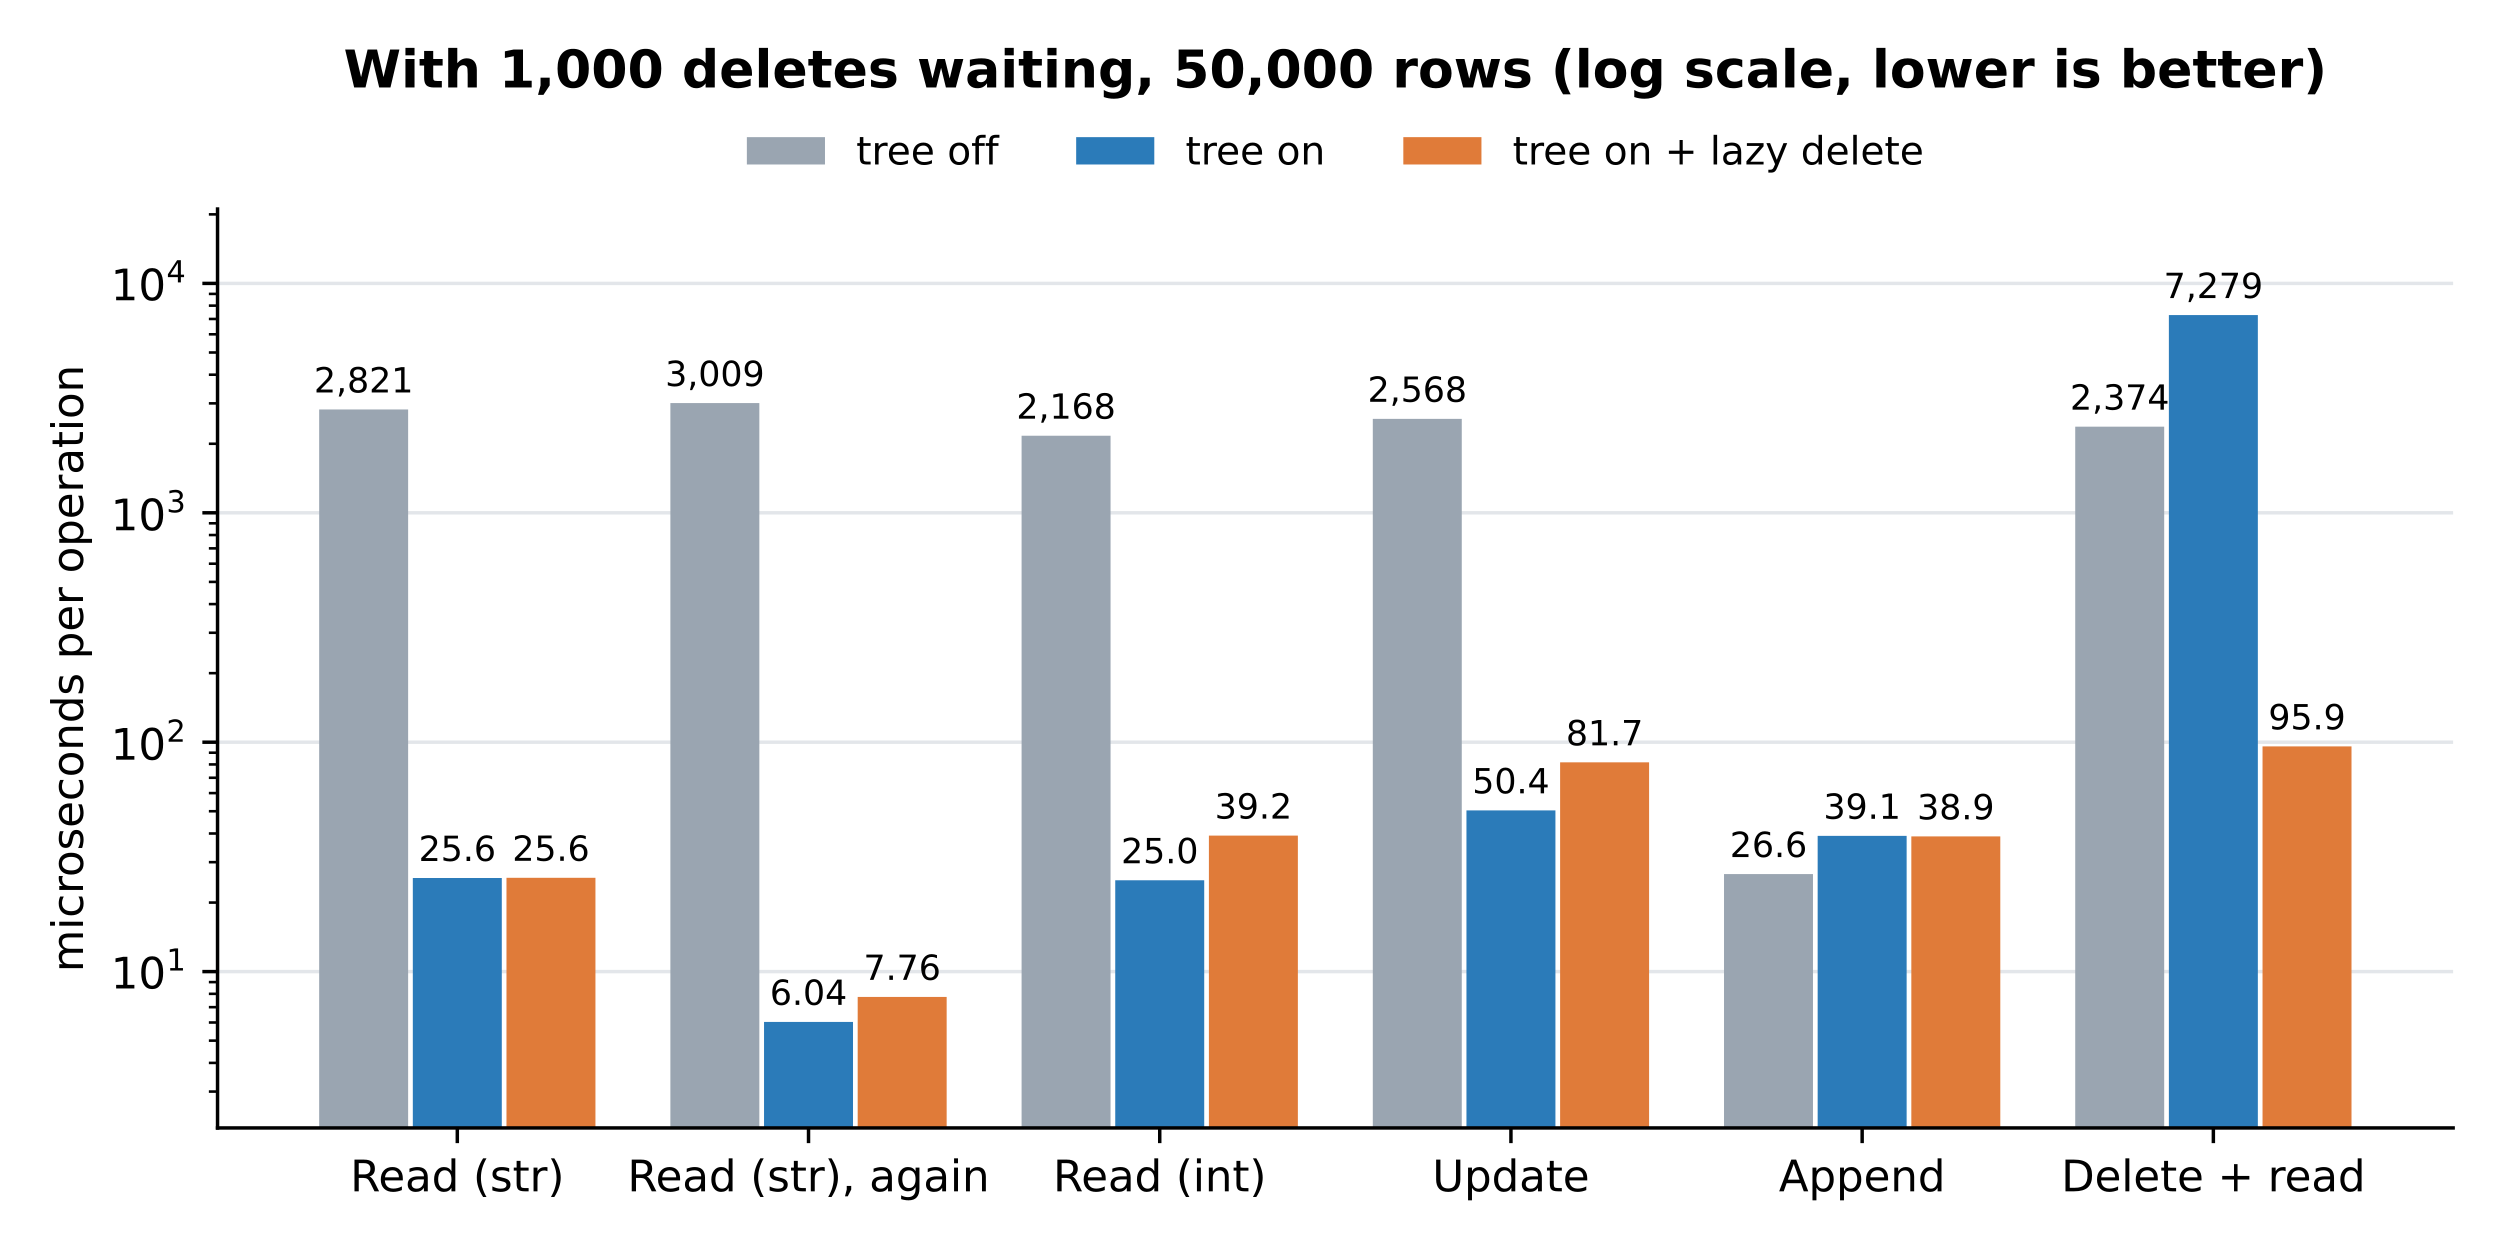
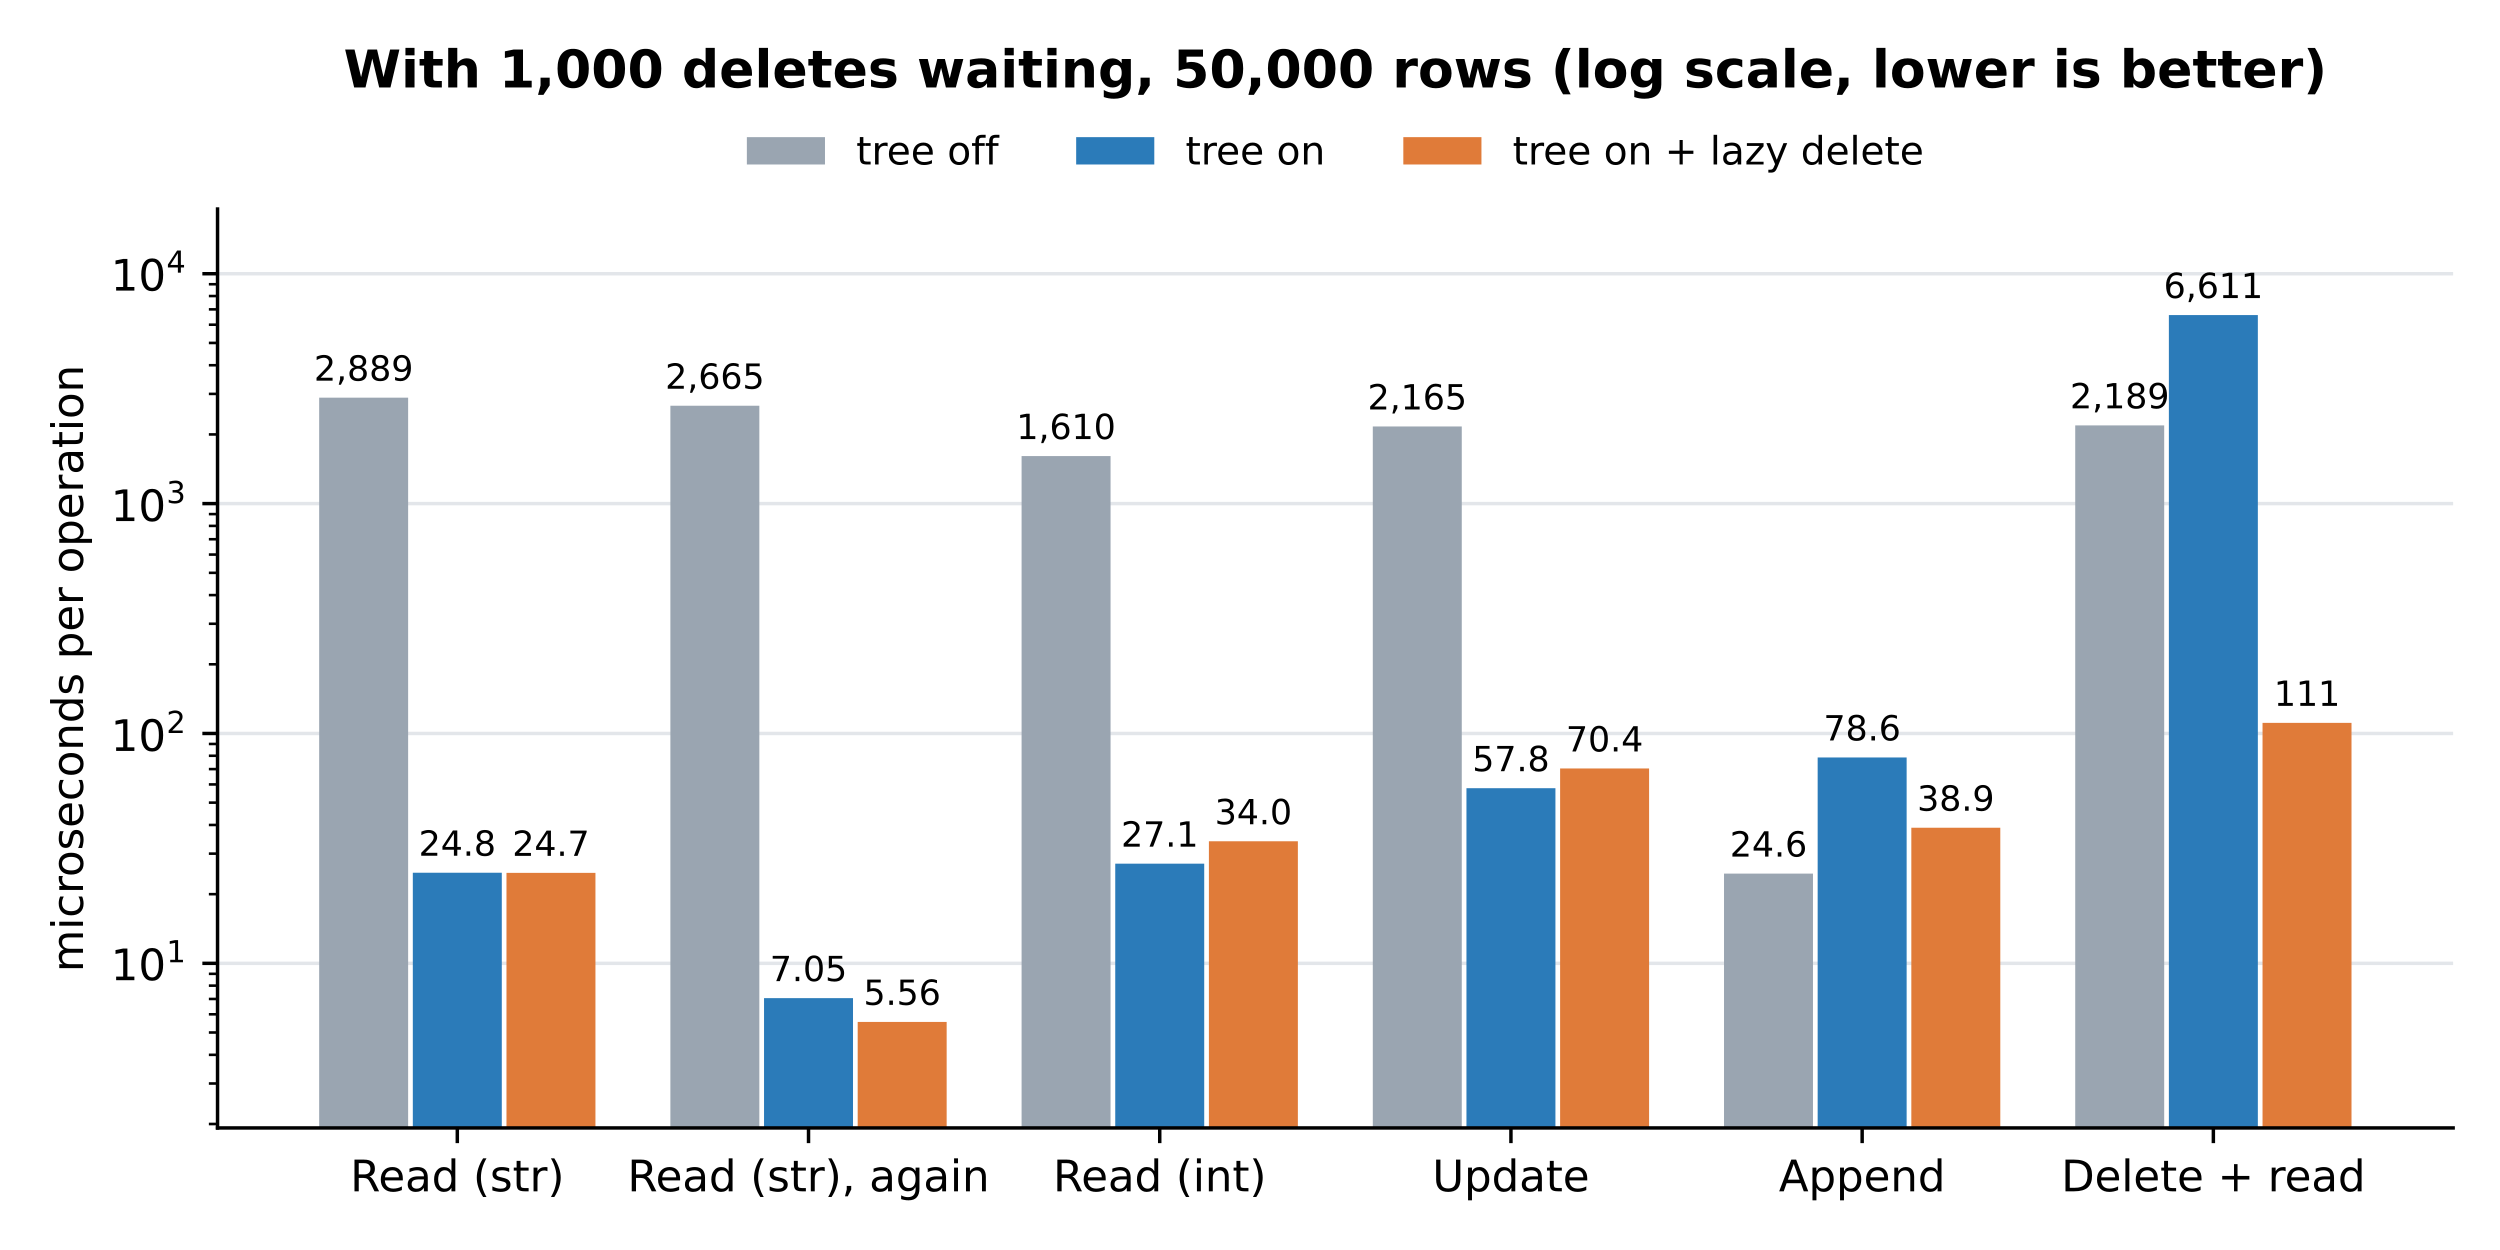
<svg xmlns="http://www.w3.org/2000/svg" xmlns:xlink="http://www.w3.org/1999/xlink" width="576pt" height="288pt" viewBox="0 0 576 288" version="1.1">
  <defs>
    <style type="text/css">*{stroke-linejoin: round; stroke-linecap: butt}</style>
  </defs>
  <g id="figure_1">
    <g id="patch_1">
      <path d="M 0 288 L 576 288 L 576 0 L 0 0 z " style="fill: #ffffff" />
    </g>
    <g id="axes_1">
      <g id="patch_2">
        <path d="M 50.122 259.878 L 565.2 259.878 L 565.2 48.16 L 50.122 48.16 z " style="fill: #ffffff" />
      </g>
      <g id="matplotlib.axis_1">
        <g id="xtick_1">
          <g id="line2d_1">
            <defs>
-               <path id="mf952dca5d9" d="M 0 0 L 0 3.5 " style="stroke: #000000; stroke-width: 0.8" />
+               <path id="m5933428492" d="M 0 0 L 0 3.5 " style="stroke: #000000; stroke-width: 0.8" />
            </defs>
            <g>
-               <use xlink:href="#mf952dca5d9" x="105.363" y="259.878" style="stroke: #000000; stroke-width: 0.8" />
+               <use xlink:href="#m5933428492" x="105.363" y="259.878" style="stroke: #000000; stroke-width: 0.8" />
            </g>
          </g>
          <g id="text_1">
            <text style="font-size: 10px; font-family: 'DejaVu Sans', 'Bitstream Vera Sans', 'Computer Modern Sans Serif', 'Lucida Grande', 'Verdana', 'Geneva', 'Lucid', 'Arial', 'Helvetica', 'Avant Garde', sans-serif; text-anchor: middle" x="105.363" y="274.476" transform="rotate(-0 105.3632 274.4761)">Read (str)</text>
          </g>
        </g>
        <g id="xtick_2">
          <g id="line2d_2">
            <g>
-               <use xlink:href="#mf952dca5d9" x="186.282" y="259.878" style="stroke: #000000; stroke-width: 0.8" />
+               <use xlink:href="#m5933428492" x="186.282" y="259.878" style="stroke: #000000; stroke-width: 0.8" />
            </g>
          </g>
          <g id="text_2">
            <text style="font-size: 10px; font-family: 'DejaVu Sans', 'Bitstream Vera Sans', 'Computer Modern Sans Serif', 'Lucida Grande', 'Verdana', 'Geneva', 'Lucid', 'Arial', 'Helvetica', 'Avant Garde', sans-serif; text-anchor: middle" x="186.282" y="274.476" transform="rotate(-0 186.2824 274.4761)">Read (str), again</text>
          </g>
        </g>
        <g id="xtick_3">
          <g id="line2d_3">
            <g>
-               <use xlink:href="#mf952dca5d9" x="267.202" y="259.878" style="stroke: #000000; stroke-width: 0.8" />
+               <use xlink:href="#m5933428492" x="267.202" y="259.878" style="stroke: #000000; stroke-width: 0.8" />
            </g>
          </g>
          <g id="text_3">
            <text style="font-size: 10px; font-family: 'DejaVu Sans', 'Bitstream Vera Sans', 'Computer Modern Sans Serif', 'Lucida Grande', 'Verdana', 'Geneva', 'Lucid', 'Arial', 'Helvetica', 'Avant Garde', sans-serif; text-anchor: middle" x="267.202" y="274.476" transform="rotate(-0 267.2016 274.4761)">Read (int)</text>
          </g>
        </g>
        <g id="xtick_4">
          <g id="line2d_4">
            <g>
-               <use xlink:href="#mf952dca5d9" x="348.121" y="259.878" style="stroke: #000000; stroke-width: 0.8" />
+               <use xlink:href="#m5933428492" x="348.121" y="259.878" style="stroke: #000000; stroke-width: 0.8" />
            </g>
          </g>
          <g id="text_4">
            <text style="font-size: 10px; font-family: 'DejaVu Sans', 'Bitstream Vera Sans', 'Computer Modern Sans Serif', 'Lucida Grande', 'Verdana', 'Geneva', 'Lucid', 'Arial', 'Helvetica', 'Avant Garde', sans-serif; text-anchor: middle" x="348.121" y="274.476" transform="rotate(-0 348.1208 274.4761)">Update</text>
          </g>
        </g>
        <g id="xtick_5">
          <g id="line2d_5">
            <g>
-               <use xlink:href="#mf952dca5d9" x="429.04" y="259.878" style="stroke: #000000; stroke-width: 0.8" />
+               <use xlink:href="#m5933428492" x="429.04" y="259.878" style="stroke: #000000; stroke-width: 0.8" />
            </g>
          </g>
          <g id="text_5">
            <text style="font-size: 10px; font-family: 'DejaVu Sans', 'Bitstream Vera Sans', 'Computer Modern Sans Serif', 'Lucida Grande', 'Verdana', 'Geneva', 'Lucid', 'Arial', 'Helvetica', 'Avant Garde', sans-serif; text-anchor: middle" x="429.04" y="274.476" transform="rotate(-0 429.04 274.4761)">Append</text>
          </g>
        </g>
        <g id="xtick_6">
          <g id="line2d_6">
            <g>
-               <use xlink:href="#mf952dca5d9" x="509.959" y="259.878" style="stroke: #000000; stroke-width: 0.8" />
+               <use xlink:href="#m5933428492" x="509.959" y="259.878" style="stroke: #000000; stroke-width: 0.8" />
            </g>
          </g>
          <g id="text_6">
            <text style="font-size: 10px; font-family: 'DejaVu Sans', 'Bitstream Vera Sans', 'Computer Modern Sans Serif', 'Lucida Grande', 'Verdana', 'Geneva', 'Lucid', 'Arial', 'Helvetica', 'Avant Garde', sans-serif; text-anchor: middle" x="509.959" y="274.476" transform="rotate(-0 509.9592 274.4761)">Delete + read</text>
          </g>
        </g>
      </g>
      <g id="matplotlib.axis_2">
        <g id="ytick_1">
          <g id="line2d_7">
-             <path d="M 50.122 223.858 L 565.2 223.858 " clip-path="url(#p038c6d33ef)" style="fill: none; stroke: #e3e6ea; stroke-width: 0.8; stroke-linecap: square" />
+             <path d="M 50.122 221.952 L 565.2 221.952 " clip-path="url(#p9985dacc32)" style="fill: none; stroke: #e3e6ea; stroke-width: 0.8; stroke-linecap: square" />
          </g>
          <g id="line2d_8">
            <defs>
-               <path id="mdda3516c27" d="M 0 0 L -3.5 0 " style="stroke: #000000; stroke-width: 0.8" />
+               <path id="m3924ebc52f" d="M 0 0 L -3.5 0 " style="stroke: #000000; stroke-width: 0.8" />
            </defs>
            <g>
-               <use xlink:href="#mdda3516c27" x="50.122" y="223.858" style="stroke: #000000; stroke-width: 0.8" />
+               <use xlink:href="#m3924ebc52f" x="50.122" y="221.952" style="stroke: #000000; stroke-width: 0.8" />
            </g>
          </g>
          <g id="text_7">
-             <g transform="translate(25.52234 228.5082)">
+             <g transform="translate(25.52234 226.6018)">
              <text>
                <tspan x="0" y="-0.762" style="font-size: 10px; font-family: 'DejaVu Sans'">1</tspan>
                <tspan x="6.362" y="-0.762" style="font-size: 10px; font-family: 'DejaVu Sans'">0</tspan>
                <tspan x="12.82" y="-4.892" style="font-size: 7px; font-family: 'DejaVu Sans'">1</tspan>
              </text>
            </g>
          </g>
        </g>
        <g id="ytick_2">
          <g id="line2d_9">
-             <path d="M 50.122 171.005 L 565.2 171.005 " clip-path="url(#p038c6d33ef)" style="fill: none; stroke: #e3e6ea; stroke-width: 0.8; stroke-linecap: square" />
+             <path d="M 50.122 168.991 L 565.2 168.991 " clip-path="url(#p9985dacc32)" style="fill: none; stroke: #e3e6ea; stroke-width: 0.8; stroke-linecap: square" />
          </g>
          <g id="line2d_10">
            <g>
-               <use xlink:href="#mdda3516c27" x="50.122" y="171.005" style="stroke: #000000; stroke-width: 0.8" />
+               <use xlink:href="#m3924ebc52f" x="50.122" y="168.991" style="stroke: #000000; stroke-width: 0.8" />
            </g>
          </g>
          <g id="text_8">
-             <g transform="translate(25.52234 175.7054)">
+             <g transform="translate(25.52234 173.6908)">
              <text>
                <tspan x="0" y="-0.675" style="font-size: 10px; font-family: 'DejaVu Sans'">1</tspan>
                <tspan x="6.362" y="-0.675" style="font-size: 10px; font-family: 'DejaVu Sans'">0</tspan>
                <tspan x="12.82" y="-4.805" style="font-size: 7px; font-family: 'DejaVu Sans'">2</tspan>
              </text>
            </g>
          </g>
        </g>
        <g id="ytick_3">
          <g id="line2d_11">
-             <path d="M 50.122 118.153 L 565.2 118.153 " clip-path="url(#p038c6d33ef)" style="fill: none; stroke: #e3e6ea; stroke-width: 0.8; stroke-linecap: square" />
+             <path d="M 50.122 116.03 L 565.2 116.03 " clip-path="url(#p9985dacc32)" style="fill: none; stroke: #e3e6ea; stroke-width: 0.8; stroke-linecap: square" />
          </g>
          <g id="line2d_12">
            <g>
-               <use xlink:href="#mdda3516c27" x="50.122" y="118.153" style="stroke: #000000; stroke-width: 0.8" />
+               <use xlink:href="#m3924ebc52f" x="50.122" y="116.03" style="stroke: #000000; stroke-width: 0.8" />
            </g>
          </g>
          <g id="text_9">
-             <g transform="translate(25.52234 122.8525)">
+             <g transform="translate(25.52234 120.7298)">
              <text>
                <tspan x="0" y="-0.675" style="font-size: 10px; font-family: 'DejaVu Sans'">1</tspan>
                <tspan x="6.362" y="-0.675" style="font-size: 10px; font-family: 'DejaVu Sans'">0</tspan>
                <tspan x="12.82" y="-4.805" style="font-size: 7px; font-family: 'DejaVu Sans'">3</tspan>
              </text>
            </g>
          </g>
        </g>
        <g id="ytick_4">
          <g id="line2d_13">
-             <path d="M 50.122 65.3 L 565.2 65.3 " clip-path="url(#p038c6d33ef)" style="fill: none; stroke: #e3e6ea; stroke-width: 0.8; stroke-linecap: square" />
+             <path d="M 50.122 63.069 L 565.2 63.069 " clip-path="url(#p9985dacc32)" style="fill: none; stroke: #e3e6ea; stroke-width: 0.8; stroke-linecap: square" />
          </g>
          <g id="line2d_14">
            <g>
-               <use xlink:href="#mdda3516c27" x="50.122" y="65.3" style="stroke: #000000; stroke-width: 0.8" />
+               <use xlink:href="#m3924ebc52f" x="50.122" y="63.069" style="stroke: #000000; stroke-width: 0.8" />
            </g>
          </g>
          <g id="text_10">
-             <g transform="translate(25.52234 69.94972)">
+             <g transform="translate(25.52234 67.71888)">
              <text>
                <tspan x="0" y="-0.762" style="font-size: 10px; font-family: 'DejaVu Sans'">1</tspan>
                <tspan x="6.362" y="-0.762" style="font-size: 10px; font-family: 'DejaVu Sans'">0</tspan>
                <tspan x="12.82" y="-4.892" style="font-size: 7px; font-family: 'DejaVu Sans'">4</tspan>
              </text>
            </g>
          </g>
        </g>
        <g id="ytick_5">
          <g id="line2d_15">
            <defs>
-               <path id="mc8a6b51cc3" d="M 0 0 L -2 0 " style="stroke: #000000; stroke-width: 0.6" />
+               <path id="me16caf5569" d="M 0 0 L -2 0 " style="stroke: #000000; stroke-width: 0.6" />
            </defs>
            <g>
-               <use xlink:href="#mc8a6b51cc3" x="50.122" y="251.494" style="stroke: #000000; stroke-width: 0.6" />
+               <use xlink:href="#me16caf5569" x="50.122" y="258.97" style="stroke: #000000; stroke-width: 0.6" />
            </g>
          </g>
        </g>
        <g id="ytick_6">
          <g id="line2d_16">
            <g>
-               <use xlink:href="#mc8a6b51cc3" x="50.122" y="244.89" style="stroke: #000000; stroke-width: 0.6" />
+               <use xlink:href="#me16caf5569" x="50.122" y="249.644" style="stroke: #000000; stroke-width: 0.6" />
            </g>
          </g>
        </g>
        <g id="ytick_7">
          <g id="line2d_17">
            <g>
-               <use xlink:href="#mc8a6b51cc3" x="50.122" y="239.768" style="stroke: #000000; stroke-width: 0.6" />
+               <use xlink:href="#me16caf5569" x="50.122" y="243.027" style="stroke: #000000; stroke-width: 0.6" />
            </g>
          </g>
        </g>
        <g id="ytick_8">
          <g id="line2d_18">
            <g>
-               <use xlink:href="#mc8a6b51cc3" x="50.122" y="235.584" style="stroke: #000000; stroke-width: 0.6" />
+               <use xlink:href="#me16caf5569" x="50.122" y="237.895" style="stroke: #000000; stroke-width: 0.6" />
            </g>
          </g>
        </g>
        <g id="ytick_9">
          <g id="line2d_19">
            <g>
-               <use xlink:href="#mc8a6b51cc3" x="50.122" y="232.045" style="stroke: #000000; stroke-width: 0.6" />
+               <use xlink:href="#me16caf5569" x="50.122" y="233.701" style="stroke: #000000; stroke-width: 0.6" />
            </g>
          </g>
        </g>
        <g id="ytick_10">
          <g id="line2d_20">
            <g>
-               <use xlink:href="#mc8a6b51cc3" x="50.122" y="228.98" style="stroke: #000000; stroke-width: 0.6" />
+               <use xlink:href="#me16caf5569" x="50.122" y="230.156" style="stroke: #000000; stroke-width: 0.6" />
            </g>
          </g>
        </g>
        <g id="ytick_11">
          <g id="line2d_21">
            <g>
-               <use xlink:href="#mc8a6b51cc3" x="50.122" y="226.277" style="stroke: #000000; stroke-width: 0.6" />
+               <use xlink:href="#me16caf5569" x="50.122" y="227.084" style="stroke: #000000; stroke-width: 0.6" />
            </g>
          </g>
        </g>
        <g id="ytick_12">
          <g id="line2d_22">
            <g>
-               <use xlink:href="#mc8a6b51cc3" x="50.122" y="207.948" style="stroke: #000000; stroke-width: 0.6" />
+               <use xlink:href="#me16caf5569" x="50.122" y="224.375" style="stroke: #000000; stroke-width: 0.6" />
            </g>
          </g>
        </g>
        <g id="ytick_13">
          <g id="line2d_23">
            <g>
-               <use xlink:href="#mc8a6b51cc3" x="50.122" y="198.641" style="stroke: #000000; stroke-width: 0.6" />
+               <use xlink:href="#me16caf5569" x="50.122" y="206.009" style="stroke: #000000; stroke-width: 0.6" />
            </g>
          </g>
        </g>
        <g id="ytick_14">
          <g id="line2d_24">
            <g>
-               <use xlink:href="#mc8a6b51cc3" x="50.122" y="192.038" style="stroke: #000000; stroke-width: 0.6" />
+               <use xlink:href="#me16caf5569" x="50.122" y="196.683" style="stroke: #000000; stroke-width: 0.6" />
            </g>
          </g>
        </g>
        <g id="ytick_15">
          <g id="line2d_25">
            <g>
-               <use xlink:href="#mc8a6b51cc3" x="50.122" y="186.916" style="stroke: #000000; stroke-width: 0.6" />
+               <use xlink:href="#me16caf5569" x="50.122" y="190.066" style="stroke: #000000; stroke-width: 0.6" />
            </g>
          </g>
        </g>
        <g id="ytick_16">
          <g id="line2d_26">
            <g>
-               <use xlink:href="#mc8a6b51cc3" x="50.122" y="182.731" style="stroke: #000000; stroke-width: 0.6" />
+               <use xlink:href="#me16caf5569" x="50.122" y="184.934" style="stroke: #000000; stroke-width: 0.6" />
            </g>
          </g>
        </g>
        <g id="ytick_17">
          <g id="line2d_27">
            <g>
-               <use xlink:href="#mc8a6b51cc3" x="50.122" y="179.192" style="stroke: #000000; stroke-width: 0.6" />
+               <use xlink:href="#me16caf5569" x="50.122" y="180.74" style="stroke: #000000; stroke-width: 0.6" />
            </g>
          </g>
        </g>
        <g id="ytick_18">
          <g id="line2d_28">
            <g>
-               <use xlink:href="#mc8a6b51cc3" x="50.122" y="176.127" style="stroke: #000000; stroke-width: 0.6" />
+               <use xlink:href="#me16caf5569" x="50.122" y="177.195" style="stroke: #000000; stroke-width: 0.6" />
            </g>
          </g>
        </g>
        <g id="ytick_19">
          <g id="line2d_29">
            <g>
-               <use xlink:href="#mc8a6b51cc3" x="50.122" y="173.424" style="stroke: #000000; stroke-width: 0.6" />
+               <use xlink:href="#me16caf5569" x="50.122" y="174.123" style="stroke: #000000; stroke-width: 0.6" />
            </g>
          </g>
        </g>
        <g id="ytick_20">
          <g id="line2d_30">
            <g>
-               <use xlink:href="#mc8a6b51cc3" x="50.122" y="155.095" style="stroke: #000000; stroke-width: 0.6" />
+               <use xlink:href="#me16caf5569" x="50.122" y="171.414" style="stroke: #000000; stroke-width: 0.6" />
            </g>
          </g>
        </g>
        <g id="ytick_21">
          <g id="line2d_31">
            <g>
-               <use xlink:href="#mc8a6b51cc3" x="50.122" y="145.788" style="stroke: #000000; stroke-width: 0.6" />
+               <use xlink:href="#me16caf5569" x="50.122" y="153.048" style="stroke: #000000; stroke-width: 0.6" />
            </g>
          </g>
        </g>
        <g id="ytick_22">
          <g id="line2d_32">
            <g>
-               <use xlink:href="#mc8a6b51cc3" x="50.122" y="139.185" style="stroke: #000000; stroke-width: 0.6" />
+               <use xlink:href="#me16caf5569" x="50.122" y="143.722" style="stroke: #000000; stroke-width: 0.6" />
            </g>
          </g>
        </g>
        <g id="ytick_23">
          <g id="line2d_33">
            <g>
-               <use xlink:href="#mc8a6b51cc3" x="50.122" y="134.063" style="stroke: #000000; stroke-width: 0.6" />
+               <use xlink:href="#me16caf5569" x="50.122" y="137.105" style="stroke: #000000; stroke-width: 0.6" />
            </g>
          </g>
        </g>
        <g id="ytick_24">
          <g id="line2d_34">
            <g>
-               <use xlink:href="#mc8a6b51cc3" x="50.122" y="129.878" style="stroke: #000000; stroke-width: 0.6" />
+               <use xlink:href="#me16caf5569" x="50.122" y="131.973" style="stroke: #000000; stroke-width: 0.6" />
            </g>
          </g>
        </g>
        <g id="ytick_25">
          <g id="line2d_35">
            <g>
-               <use xlink:href="#mc8a6b51cc3" x="50.122" y="126.34" style="stroke: #000000; stroke-width: 0.6" />
+               <use xlink:href="#me16caf5569" x="50.122" y="127.779" style="stroke: #000000; stroke-width: 0.6" />
            </g>
          </g>
        </g>
        <g id="ytick_26">
          <g id="line2d_36">
            <g>
-               <use xlink:href="#mc8a6b51cc3" x="50.122" y="123.275" style="stroke: #000000; stroke-width: 0.6" />
+               <use xlink:href="#me16caf5569" x="50.122" y="124.234" style="stroke: #000000; stroke-width: 0.6" />
            </g>
          </g>
        </g>
        <g id="ytick_27">
          <g id="line2d_37">
            <g>
-               <use xlink:href="#mc8a6b51cc3" x="50.122" y="120.571" style="stroke: #000000; stroke-width: 0.6" />
+               <use xlink:href="#me16caf5569" x="50.122" y="121.162" style="stroke: #000000; stroke-width: 0.6" />
            </g>
          </g>
        </g>
        <g id="ytick_28">
          <g id="line2d_38">
            <g>
-               <use xlink:href="#mc8a6b51cc3" x="50.122" y="102.242" style="stroke: #000000; stroke-width: 0.6" />
+               <use xlink:href="#me16caf5569" x="50.122" y="118.453" style="stroke: #000000; stroke-width: 0.6" />
            </g>
          </g>
        </g>
        <g id="ytick_29">
          <g id="line2d_39">
            <g>
-               <use xlink:href="#mc8a6b51cc3" x="50.122" y="92.935" style="stroke: #000000; stroke-width: 0.6" />
+               <use xlink:href="#me16caf5569" x="50.122" y="100.087" style="stroke: #000000; stroke-width: 0.6" />
            </g>
          </g>
        </g>
        <g id="ytick_30">
          <g id="line2d_40">
            <g>
-               <use xlink:href="#mc8a6b51cc3" x="50.122" y="86.332" style="stroke: #000000; stroke-width: 0.6" />
+               <use xlink:href="#me16caf5569" x="50.122" y="90.761" style="stroke: #000000; stroke-width: 0.6" />
            </g>
          </g>
        </g>
        <g id="ytick_31">
          <g id="line2d_41">
            <g>
-               <use xlink:href="#mc8a6b51cc3" x="50.122" y="81.21" style="stroke: #000000; stroke-width: 0.6" />
+               <use xlink:href="#me16caf5569" x="50.122" y="84.144" style="stroke: #000000; stroke-width: 0.6" />
            </g>
          </g>
        </g>
        <g id="ytick_32">
          <g id="line2d_42">
            <g>
-               <use xlink:href="#mc8a6b51cc3" x="50.122" y="77.025" style="stroke: #000000; stroke-width: 0.6" />
+               <use xlink:href="#me16caf5569" x="50.122" y="79.012" style="stroke: #000000; stroke-width: 0.6" />
            </g>
          </g>
        </g>
        <g id="ytick_33">
          <g id="line2d_43">
            <g>
-               <use xlink:href="#mc8a6b51cc3" x="50.122" y="73.487" style="stroke: #000000; stroke-width: 0.6" />
+               <use xlink:href="#me16caf5569" x="50.122" y="74.818" style="stroke: #000000; stroke-width: 0.6" />
            </g>
          </g>
        </g>
        <g id="ytick_34">
          <g id="line2d_44">
            <g>
-               <use xlink:href="#mc8a6b51cc3" x="50.122" y="70.422" style="stroke: #000000; stroke-width: 0.6" />
+               <use xlink:href="#me16caf5569" x="50.122" y="71.273" style="stroke: #000000; stroke-width: 0.6" />
            </g>
          </g>
        </g>
        <g id="ytick_35">
          <g id="line2d_45">
            <g>
-               <use xlink:href="#mc8a6b51cc3" x="50.122" y="67.718" style="stroke: #000000; stroke-width: 0.6" />
+               <use xlink:href="#me16caf5569" x="50.122" y="68.201" style="stroke: #000000; stroke-width: 0.6" />
            </g>
          </g>
        </g>
        <g id="ytick_36">
          <g id="line2d_46">
            <g>
-               <use xlink:href="#mc8a6b51cc3" x="50.122" y="49.389" style="stroke: #000000; stroke-width: 0.6" />
+               <use xlink:href="#me16caf5569" x="50.122" y="65.492" style="stroke: #000000; stroke-width: 0.6" />
            </g>
          </g>
        </g>
        <g id="text_11">
          <text style="font-size: 10px; font-family: 'DejaVu Sans', 'Bitstream Vera Sans', 'Computer Modern Sans Serif', 'Lucida Grande', 'Verdana', 'Geneva', 'Lucid', 'Arial', 'Helvetica', 'Avant Garde', sans-serif; text-anchor: middle" x="19.12" y="154.019" transform="rotate(-90 19.12 154.0188)">microseconds per operation</text>
        </g>
      </g>
      <g id="patch_3">
-         <path d="M 73.535 53129.535 L 94.034 53129.535 L 94.034 94.345 L 73.535 94.345 z " clip-path="url(#p038c6d33ef)" style="fill: #9aa5b1" />
+         <path d="M 73.535 53235.869 L 94.034 53235.869 L 94.034 91.628 L 73.535 91.628 z " clip-path="url(#p9985dacc32)" style="fill: #9aa5b1" />
      </g>
      <g id="patch_4">
-         <path d="M 154.454 53129.535 L 174.954 53129.535 L 174.954 92.867 L 154.454 92.867 z " clip-path="url(#p038c6d33ef)" style="fill: #9aa5b1" />
+         <path d="M 154.454 53235.869 L 174.954 53235.869 L 174.954 93.487 L 154.454 93.487 z " clip-path="url(#p9985dacc32)" style="fill: #9aa5b1" />
      </g>
      <g id="patch_5">
-         <path d="M 235.373 53129.535 L 255.873 53129.535 L 255.873 100.386 L 235.373 100.386 z " clip-path="url(#p038c6d33ef)" style="fill: #9aa5b1" />
+         <path d="M 235.373 53235.869 L 255.873 53235.869 L 255.873 105.082 L 235.373 105.082 z " clip-path="url(#p9985dacc32)" style="fill: #9aa5b1" />
      </g>
      <g id="patch_6">
-         <path d="M 316.293 53129.535 L 336.792 53129.535 L 336.792 96.501 L 316.293 96.501 z " clip-path="url(#p038c6d33ef)" style="fill: #9aa5b1" />
+         <path d="M 316.293 53235.869 L 336.792 53235.869 L 336.792 98.261 L 316.293 98.261 z " clip-path="url(#p9985dacc32)" style="fill: #9aa5b1" />
      </g>
      <g id="patch_7">
-         <path d="M 397.212 53129.535 L 417.711 53129.535 L 417.711 201.384 L 397.212 201.384 z " clip-path="url(#p038c6d33ef)" style="fill: #9aa5b1" />
+         <path d="M 397.212 53235.869 L 417.711 53235.869 L 417.711 201.277 L 397.212 201.277 z " clip-path="url(#p9985dacc32)" style="fill: #9aa5b1" />
      </g>
      <g id="patch_8">
-         <path d="M 478.131 53129.535 L 498.63 53129.535 L 498.63 98.309 L 478.131 98.309 z " clip-path="url(#p038c6d33ef)" style="fill: #9aa5b1" />
+         <path d="M 478.131 53235.869 L 498.63 53235.869 L 498.63 98.009 L 478.131 98.009 z " clip-path="url(#p9985dacc32)" style="fill: #9aa5b1" />
      </g>
      <g id="patch_9">
-         <path d="M 95.113 53129.535 L 115.613 53129.535 L 115.613 202.294 L 95.113 202.294 z " clip-path="url(#p038c6d33ef)" style="fill: #2b7bb9" />
+         <path d="M 95.113 53235.869 L 115.613 53235.869 L 115.613 201.081 L 95.113 201.081 z " clip-path="url(#p9985dacc32)" style="fill: #2b7bb9" />
      </g>
      <g id="patch_10">
-         <path d="M 176.033 53129.535 L 196.532 53129.535 L 196.532 235.449 L 176.033 235.449 z " clip-path="url(#p038c6d33ef)" style="fill: #2b7bb9" />
+         <path d="M 176.033 53235.869 L 196.532 53235.869 L 196.532 229.977 L 176.033 229.977 z " clip-path="url(#p9985dacc32)" style="fill: #2b7bb9" />
      </g>
      <g id="patch_11">
-         <path d="M 256.952 53129.535 L 277.451 53129.535 L 277.451 202.813 L 256.952 202.813 z " clip-path="url(#p038c6d33ef)" style="fill: #2b7bb9" />
+         <path d="M 256.952 53235.869 L 277.451 53235.869 L 277.451 198.989 L 256.952 198.989 z " clip-path="url(#p9985dacc32)" style="fill: #2b7bb9" />
      </g>
      <g id="patch_12">
-         <path d="M 337.871 53129.535 L 358.371 53129.535 L 358.371 186.713 L 337.871 186.713 z " clip-path="url(#p038c6d33ef)" style="fill: #2b7bb9" />
+         <path d="M 337.871 53235.869 L 358.371 53235.869 L 358.371 181.607 L 337.871 181.607 z " clip-path="url(#p9985dacc32)" style="fill: #2b7bb9" />
      </g>
      <g id="patch_13">
-         <path d="M 418.79 53129.535 L 439.29 53129.535 L 439.29 192.578 L 418.79 192.578 z " clip-path="url(#p038c6d33ef)" style="fill: #2b7bb9" />
+         <path d="M 418.79 53235.869 L 439.29 53235.869 L 439.29 174.521 L 418.79 174.521 z " clip-path="url(#p9985dacc32)" style="fill: #2b7bb9" />
      </g>
      <g id="patch_14">
-         <path d="M 499.709 53129.535 L 520.209 53129.535 L 520.209 72.589 L 499.709 72.589 z " clip-path="url(#p038c6d33ef)" style="fill: #2b7bb9" />
+         <path d="M 499.709 53235.869 L 520.209 53235.869 L 520.209 72.589 L 499.709 72.589 z " clip-path="url(#p9985dacc32)" style="fill: #2b7bb9" />
      </g>
      <g id="patch_15">
-         <path d="M 116.692 53129.535 L 137.191 53129.535 L 137.191 202.249 L 116.692 202.249 z " clip-path="url(#p038c6d33ef)" style="fill: #e07b39" />
+         <path d="M 116.692 53235.869 L 137.191 53235.869 L 137.191 201.116 L 116.692 201.116 z " clip-path="url(#p9985dacc32)" style="fill: #e07b39" />
      </g>
      <g id="patch_16">
-         <path d="M 197.611 53129.535 L 218.111 53129.535 L 218.111 229.689 L 197.611 229.689 z " clip-path="url(#p038c6d33ef)" style="fill: #e07b39" />
+         <path d="M 197.611 53235.869 L 218.111 53235.869 L 218.111 235.449 L 197.611 235.449 z " clip-path="url(#p9985dacc32)" style="fill: #e07b39" />
      </g>
      <g id="patch_17">
-         <path d="M 278.53 53129.535 L 299.03 53129.535 L 299.03 192.528 L 278.53 192.528 z " clip-path="url(#p038c6d33ef)" style="fill: #e07b39" />
+         <path d="M 278.53 53235.869 L 299.03 53235.869 L 299.03 193.833 L 278.53 193.833 z " clip-path="url(#p9985dacc32)" style="fill: #e07b39" />
      </g>
      <g id="patch_18">
-         <path d="M 359.449 53129.535 L 379.949 53129.535 L 379.949 175.646 L 359.449 175.646 z " clip-path="url(#p038c6d33ef)" style="fill: #e07b39" />
+         <path d="M 359.449 53235.869 L 379.949 53235.869 L 379.949 177.061 L 359.449 177.061 z " clip-path="url(#p9985dacc32)" style="fill: #e07b39" />
      </g>
      <g id="patch_19">
-         <path d="M 440.369 53129.535 L 460.868 53129.535 L 460.868 192.705 L 440.369 192.705 z " clip-path="url(#p038c6d33ef)" style="fill: #e07b39" />
+         <path d="M 440.369 53235.869 L 460.868 53235.869 L 460.868 190.709 L 440.369 190.709 z " clip-path="url(#p9985dacc32)" style="fill: #e07b39" />
      </g>
      <g id="patch_20">
-         <path d="M 521.288 53129.535 L 541.787 53129.535 L 541.787 171.966 L 521.288 171.966 z " clip-path="url(#p038c6d33ef)" style="fill: #e07b39" />
+         <path d="M 521.288 53235.869 L 541.787 53235.869 L 541.787 166.549 L 521.288 166.549 z " clip-path="url(#p9985dacc32)" style="fill: #e07b39" />
      </g>
      <g id="patch_21">
        <path d="M 50.122 259.878 L 50.122 48.16 " style="fill: none; stroke: #000000; stroke-width: 0.8; stroke-linejoin: miter; stroke-linecap: square" />
      </g>
      <g id="patch_22">
        <path d="M 50.122 259.878 L 565.2 259.878 " style="fill: none; stroke: #000000; stroke-width: 0.8; stroke-linejoin: miter; stroke-linecap: square" />
      </g>
      <g id="text_12">
-         <text style="font-size: 8px; font-family: 'DejaVu Sans', 'Bitstream Vera Sans', 'Computer Modern Sans Serif', 'Lucida Grande', 'Verdana', 'Geneva', 'Lucid', 'Arial', 'Helvetica', 'Avant Garde', sans-serif; text-anchor: middle" x="83.785" y="90.423" transform="rotate(-0 83.78473 90.42299)">2,821</text>
+         <text style="font-size: 8px; font-family: 'DejaVu Sans', 'Bitstream Vera Sans', 'Computer Modern Sans Serif', 'Lucida Grande', 'Verdana', 'Geneva', 'Lucid', 'Arial', 'Helvetica', 'Avant Garde', sans-serif; text-anchor: middle" x="83.785" y="87.706" transform="rotate(-0 83.78473 87.70574)">2,889</text>
      </g>
      <g id="text_13">
-         <text style="font-size: 8px; font-family: 'DejaVu Sans', 'Bitstream Vera Sans', 'Computer Modern Sans Serif', 'Lucida Grande', 'Verdana', 'Geneva', 'Lucid', 'Arial', 'Helvetica', 'Avant Garde', sans-serif; text-anchor: middle" x="164.704" y="88.945" transform="rotate(-0 164.7039 88.94538)">3,009</text>
+         <text style="font-size: 8px; font-family: 'DejaVu Sans', 'Bitstream Vera Sans', 'Computer Modern Sans Serif', 'Lucida Grande', 'Verdana', 'Geneva', 'Lucid', 'Arial', 'Helvetica', 'Avant Garde', sans-serif; text-anchor: middle" x="164.704" y="89.565" transform="rotate(-0 164.7039 89.56529)">2,665</text>
      </g>
      <g id="text_14">
-         <text style="font-size: 8px; font-family: 'DejaVu Sans', 'Bitstream Vera Sans', 'Computer Modern Sans Serif', 'Lucida Grande', 'Verdana', 'Geneva', 'Lucid', 'Arial', 'Helvetica', 'Avant Garde', sans-serif; text-anchor: middle" x="245.623" y="96.464" transform="rotate(-0 245.6231 96.46404)">2,168</text>
+         <text style="font-size: 8px; font-family: 'DejaVu Sans', 'Bitstream Vera Sans', 'Computer Modern Sans Serif', 'Lucida Grande', 'Verdana', 'Geneva', 'Lucid', 'Arial', 'Helvetica', 'Avant Garde', sans-serif; text-anchor: middle" x="245.623" y="101.16" transform="rotate(-0 245.6231 101.1598)">1,610</text>
      </g>
      <g id="text_15">
-         <text style="font-size: 8px; font-family: 'DejaVu Sans', 'Bitstream Vera Sans', 'Computer Modern Sans Serif', 'Lucida Grande', 'Verdana', 'Geneva', 'Lucid', 'Arial', 'Helvetica', 'Avant Garde', sans-serif; text-anchor: middle" x="326.542" y="92.579" transform="rotate(-0 326.5423 92.57933)">2,568</text>
+         <text style="font-size: 8px; font-family: 'DejaVu Sans', 'Bitstream Vera Sans', 'Computer Modern Sans Serif', 'Lucida Grande', 'Verdana', 'Geneva', 'Lucid', 'Arial', 'Helvetica', 'Avant Garde', sans-serif; text-anchor: middle" x="326.542" y="94.339" transform="rotate(-0 326.5423 94.33904)">2,165</text>
      </g>
      <g id="text_16">
-         <text style="font-size: 8px; font-family: 'DejaVu Sans', 'Bitstream Vera Sans', 'Computer Modern Sans Serif', 'Lucida Grande', 'Verdana', 'Geneva', 'Lucid', 'Arial', 'Helvetica', 'Avant Garde', sans-serif; text-anchor: middle" x="407.462" y="197.462" transform="rotate(-0 407.4615 197.4621)">26.6</text>
+         <text style="font-size: 8px; font-family: 'DejaVu Sans', 'Bitstream Vera Sans', 'Computer Modern Sans Serif', 'Lucida Grande', 'Verdana', 'Geneva', 'Lucid', 'Arial', 'Helvetica', 'Avant Garde', sans-serif; text-anchor: middle" x="407.462" y="197.355" transform="rotate(-0 407.4615 197.3554)">24.6</text>
      </g>
      <g id="text_17">
-         <text style="font-size: 8px; font-family: 'DejaVu Sans', 'Bitstream Vera Sans', 'Computer Modern Sans Serif', 'Lucida Grande', 'Verdana', 'Geneva', 'Lucid', 'Arial', 'Helvetica', 'Avant Garde', sans-serif; text-anchor: middle" x="488.381" y="94.387" transform="rotate(-0 488.3807 94.38744)">2,374</text>
+         <text style="font-size: 8px; font-family: 'DejaVu Sans', 'Bitstream Vera Sans', 'Computer Modern Sans Serif', 'Lucida Grande', 'Verdana', 'Geneva', 'Lucid', 'Arial', 'Helvetica', 'Avant Garde', sans-serif; text-anchor: middle" x="488.381" y="94.087" transform="rotate(-0 488.3807 94.08713)">2,189</text>
      </g>
      <g id="text_18">
-         <text style="font-size: 8px; font-family: 'DejaVu Sans', 'Bitstream Vera Sans', 'Computer Modern Sans Serif', 'Lucida Grande', 'Verdana', 'Geneva', 'Lucid', 'Arial', 'Helvetica', 'Avant Garde', sans-serif; text-anchor: middle" x="105.363" y="198.373" transform="rotate(-0 105.3632 198.3726)">25.6</text>
+         <text style="font-size: 8px; font-family: 'DejaVu Sans', 'Bitstream Vera Sans', 'Computer Modern Sans Serif', 'Lucida Grande', 'Verdana', 'Geneva', 'Lucid', 'Arial', 'Helvetica', 'Avant Garde', sans-serif; text-anchor: middle" x="105.363" y="197.159" transform="rotate(-0 105.3632 197.159)">24.8</text>
      </g>
      <g id="text_19">
-         <text style="font-size: 8px; font-family: 'DejaVu Sans', 'Bitstream Vera Sans', 'Computer Modern Sans Serif', 'Lucida Grande', 'Verdana', 'Geneva', 'Lucid', 'Arial', 'Helvetica', 'Avant Garde', sans-serif; text-anchor: middle" x="186.282" y="231.527" transform="rotate(-0 186.2824 231.5268)">6.04</text>
+         <text style="font-size: 8px; font-family: 'DejaVu Sans', 'Bitstream Vera Sans', 'Computer Modern Sans Serif', 'Lucida Grande', 'Verdana', 'Geneva', 'Lucid', 'Arial', 'Helvetica', 'Avant Garde', sans-serif; text-anchor: middle" x="186.282" y="226.055" transform="rotate(-0 186.2824 226.0547)">7.05</text>
      </g>
      <g id="text_20">
-         <text style="font-size: 8px; font-family: 'DejaVu Sans', 'Bitstream Vera Sans', 'Computer Modern Sans Serif', 'Lucida Grande', 'Verdana', 'Geneva', 'Lucid', 'Arial', 'Helvetica', 'Avant Garde', sans-serif; text-anchor: middle" x="267.202" y="198.891" transform="rotate(-0 267.2016 198.8912)">25.0</text>
+         <text style="font-size: 8px; font-family: 'DejaVu Sans', 'Bitstream Vera Sans', 'Computer Modern Sans Serif', 'Lucida Grande', 'Verdana', 'Geneva', 'Lucid', 'Arial', 'Helvetica', 'Avant Garde', sans-serif; text-anchor: middle" x="267.202" y="195.067" transform="rotate(-0 267.2016 195.0673)">27.1</text>
      </g>
      <g id="text_21">
-         <text style="font-size: 8px; font-family: 'DejaVu Sans', 'Bitstream Vera Sans', 'Computer Modern Sans Serif', 'Lucida Grande', 'Verdana', 'Geneva', 'Lucid', 'Arial', 'Helvetica', 'Avant Garde', sans-serif; text-anchor: middle" x="348.121" y="182.791" transform="rotate(-0 348.1208 182.791)">50.4</text>
+         <text style="font-size: 8px; font-family: 'DejaVu Sans', 'Bitstream Vera Sans', 'Computer Modern Sans Serif', 'Lucida Grande', 'Verdana', 'Geneva', 'Lucid', 'Arial', 'Helvetica', 'Avant Garde', sans-serif; text-anchor: middle" x="348.121" y="177.685" transform="rotate(-0 348.1208 177.6853)">57.8</text>
      </g>
      <g id="text_22">
-         <text style="font-size: 8px; font-family: 'DejaVu Sans', 'Bitstream Vera Sans', 'Computer Modern Sans Serif', 'Lucida Grande', 'Verdana', 'Geneva', 'Lucid', 'Arial', 'Helvetica', 'Avant Garde', sans-serif; text-anchor: middle" x="429.04" y="188.656" transform="rotate(-0 429.04 188.6565)">39.1</text>
+         <text style="font-size: 8px; font-family: 'DejaVu Sans', 'Bitstream Vera Sans', 'Computer Modern Sans Serif', 'Lucida Grande', 'Verdana', 'Geneva', 'Lucid', 'Arial', 'Helvetica', 'Avant Garde', sans-serif; text-anchor: middle" x="429.04" y="170.599" transform="rotate(-0 429.04 170.5988)">78.6</text>
      </g>
      <g id="text_23">
-         <text style="font-size: 8px; font-family: 'DejaVu Sans', 'Bitstream Vera Sans', 'Computer Modern Sans Serif', 'Lucida Grande', 'Verdana', 'Geneva', 'Lucid', 'Arial', 'Helvetica', 'Avant Garde', sans-serif; text-anchor: middle" x="509.959" y="68.667" transform="rotate(-0 509.9592 68.66709)">7,279</text>
+         <text style="font-size: 8px; font-family: 'DejaVu Sans', 'Bitstream Vera Sans', 'Computer Modern Sans Serif', 'Lucida Grande', 'Verdana', 'Geneva', 'Lucid', 'Arial', 'Helvetica', 'Avant Garde', sans-serif; text-anchor: middle" x="509.959" y="68.667" transform="rotate(-0 509.9592 68.66709)">6,611</text>
      </g>
      <g id="text_24">
-         <text style="font-size: 8px; font-family: 'DejaVu Sans', 'Bitstream Vera Sans', 'Computer Modern Sans Serif', 'Lucida Grande', 'Verdana', 'Geneva', 'Lucid', 'Arial', 'Helvetica', 'Avant Garde', sans-serif; text-anchor: middle" x="126.942" y="198.327" transform="rotate(-0 126.9416 198.3273)">25.6</text>
+         <text style="font-size: 8px; font-family: 'DejaVu Sans', 'Bitstream Vera Sans', 'Computer Modern Sans Serif', 'Lucida Grande', 'Verdana', 'Geneva', 'Lucid', 'Arial', 'Helvetica', 'Avant Garde', sans-serif; text-anchor: middle" x="126.942" y="197.194" transform="rotate(-0 126.9416 197.1937)">24.7</text>
      </g>
      <g id="text_25">
-         <text style="font-size: 8px; font-family: 'DejaVu Sans', 'Bitstream Vera Sans', 'Computer Modern Sans Serif', 'Lucida Grande', 'Verdana', 'Geneva', 'Lucid', 'Arial', 'Helvetica', 'Avant Garde', sans-serif; text-anchor: middle" x="207.861" y="225.767" transform="rotate(-0 207.8608 225.7668)">7.76</text>
+         <text style="font-size: 8px; font-family: 'DejaVu Sans', 'Bitstream Vera Sans', 'Computer Modern Sans Serif', 'Lucida Grande', 'Verdana', 'Geneva', 'Lucid', 'Arial', 'Helvetica', 'Avant Garde', sans-serif; text-anchor: middle" x="207.861" y="231.527" transform="rotate(-0 207.8608 231.5268)">5.56</text>
      </g>
      <g id="text_26">
-         <text style="font-size: 8px; font-family: 'DejaVu Sans', 'Bitstream Vera Sans', 'Computer Modern Sans Serif', 'Lucida Grande', 'Verdana', 'Geneva', 'Lucid', 'Arial', 'Helvetica', 'Avant Garde', sans-serif; text-anchor: middle" x="288.78" y="188.607" transform="rotate(-0 288.78 188.6066)">39.2</text>
+         <text style="font-size: 8px; font-family: 'DejaVu Sans', 'Bitstream Vera Sans', 'Computer Modern Sans Serif', 'Lucida Grande', 'Verdana', 'Geneva', 'Lucid', 'Arial', 'Helvetica', 'Avant Garde', sans-serif; text-anchor: middle" x="288.78" y="189.911" transform="rotate(-0 288.78 189.9107)">34.0</text>
      </g>
      <g id="text_27">
-         <text style="font-size: 8px; font-family: 'DejaVu Sans', 'Bitstream Vera Sans', 'Computer Modern Sans Serif', 'Lucida Grande', 'Verdana', 'Geneva', 'Lucid', 'Arial', 'Helvetica', 'Avant Garde', sans-serif; text-anchor: middle" x="369.699" y="171.724" transform="rotate(-0 369.6992 171.7239)">81.7</text>
+         <text style="font-size: 8px; font-family: 'DejaVu Sans', 'Bitstream Vera Sans', 'Computer Modern Sans Serif', 'Lucida Grande', 'Verdana', 'Geneva', 'Lucid', 'Arial', 'Helvetica', 'Avant Garde', sans-serif; text-anchor: middle" x="369.699" y="173.14" transform="rotate(-0 369.6992 173.1395)">70.4</text>
      </g>
      <g id="text_28">
-         <text style="font-size: 8px; font-family: 'DejaVu Sans', 'Bitstream Vera Sans', 'Computer Modern Sans Serif', 'Lucida Grande', 'Verdana', 'Geneva', 'Lucid', 'Arial', 'Helvetica', 'Avant Garde', sans-serif; text-anchor: middle" x="450.618" y="188.783" transform="rotate(-0 450.6184 188.7831)">38.9</text>
+         <text style="font-size: 8px; font-family: 'DejaVu Sans', 'Bitstream Vera Sans', 'Computer Modern Sans Serif', 'Lucida Grande', 'Verdana', 'Geneva', 'Lucid', 'Arial', 'Helvetica', 'Avant Garde', sans-serif; text-anchor: middle" x="450.618" y="186.788" transform="rotate(-0 450.6184 186.7875)">38.9</text>
      </g>
      <g id="text_29">
-         <text style="font-size: 8px; font-family: 'DejaVu Sans', 'Bitstream Vera Sans', 'Computer Modern Sans Serif', 'Lucida Grande', 'Verdana', 'Geneva', 'Lucid', 'Arial', 'Helvetica', 'Avant Garde', sans-serif; text-anchor: middle" x="531.538" y="168.045" transform="rotate(-0 531.5376 168.0446)">95.9</text>
+         <text style="font-size: 8px; font-family: 'DejaVu Sans', 'Bitstream Vera Sans', 'Computer Modern Sans Serif', 'Lucida Grande', 'Verdana', 'Geneva', 'Lucid', 'Arial', 'Helvetica', 'Avant Garde', sans-serif; text-anchor: middle" x="531.538" y="162.628" transform="rotate(-0 531.5376 162.6276)">111</text>
      </g>
      <g id="text_30">
        <text style="font-weight: 700; font-size: 12px; font-family: 'DejaVu Sans', 'Bitstream Vera Sans', 'Computer Modern Sans Serif', 'Lucida Grande', 'Verdana', 'Geneva', 'Lucid', 'Arial', 'Helvetica', 'Avant Garde', sans-serif; text-anchor: middle" x="307.661" y="20.16" transform="rotate(-0 307.6612 20.16)">With 1,000 deletes waiting, 50,000 rows (log scale, lower is better)</text>
      </g>
      <g id="legend_1">
        <g id="patch_23">
          <path d="M 172.076 37.898 L 190.076 37.898 L 190.076 31.598 L 172.076 31.598 z " style="fill: #9aa5b1" />
        </g>
        <g id="text_31">
          <text style="font-size: 9px; font-family: 'DejaVu Sans', 'Bitstream Vera Sans', 'Computer Modern Sans Serif', 'Lucida Grande', 'Verdana', 'Geneva', 'Lucid', 'Arial', 'Helvetica', 'Avant Garde', sans-serif; text-anchor: start" x="197.276" y="37.898" transform="rotate(-0 197.2762 37.89789)">tree off</text>
        </g>
        <g id="patch_24">
          <path d="M 247.949 37.898 L 265.949 37.898 L 265.949 31.598 L 247.949 31.598 z " style="fill: #2b7bb9" />
        </g>
        <g id="text_32">
          <text style="font-size: 9px; font-family: 'DejaVu Sans', 'Bitstream Vera Sans', 'Computer Modern Sans Serif', 'Lucida Grande', 'Verdana', 'Geneva', 'Lucid', 'Arial', 'Helvetica', 'Avant Garde', sans-serif; text-anchor: start" x="273.149" y="37.898" transform="rotate(-0 273.149 37.89789)">tree on</text>
        </g>
        <g id="patch_25">
          <path d="M 323.325 37.898 L 341.325 37.898 L 341.325 31.598 L 323.325 31.598 z " style="fill: #e07b39" />
        </g>
        <g id="text_33">
          <text style="font-size: 9px; font-family: 'DejaVu Sans', 'Bitstream Vera Sans', 'Computer Modern Sans Serif', 'Lucida Grande', 'Verdana', 'Geneva', 'Lucid', 'Arial', 'Helvetica', 'Avant Garde', sans-serif; text-anchor: start" x="348.525" y="37.898" transform="rotate(-0 348.5254 37.89789)">tree on + lazy delete</text>
        </g>
      </g>
    </g>
  </g>
  <defs>
-     <clipPath id="p038c6d33ef">
+     <clipPath id="p9985dacc32">
      <rect x="50.122" y="48.16" width="515.078" height="211.718" />
    </clipPath>
  </defs>
</svg>
